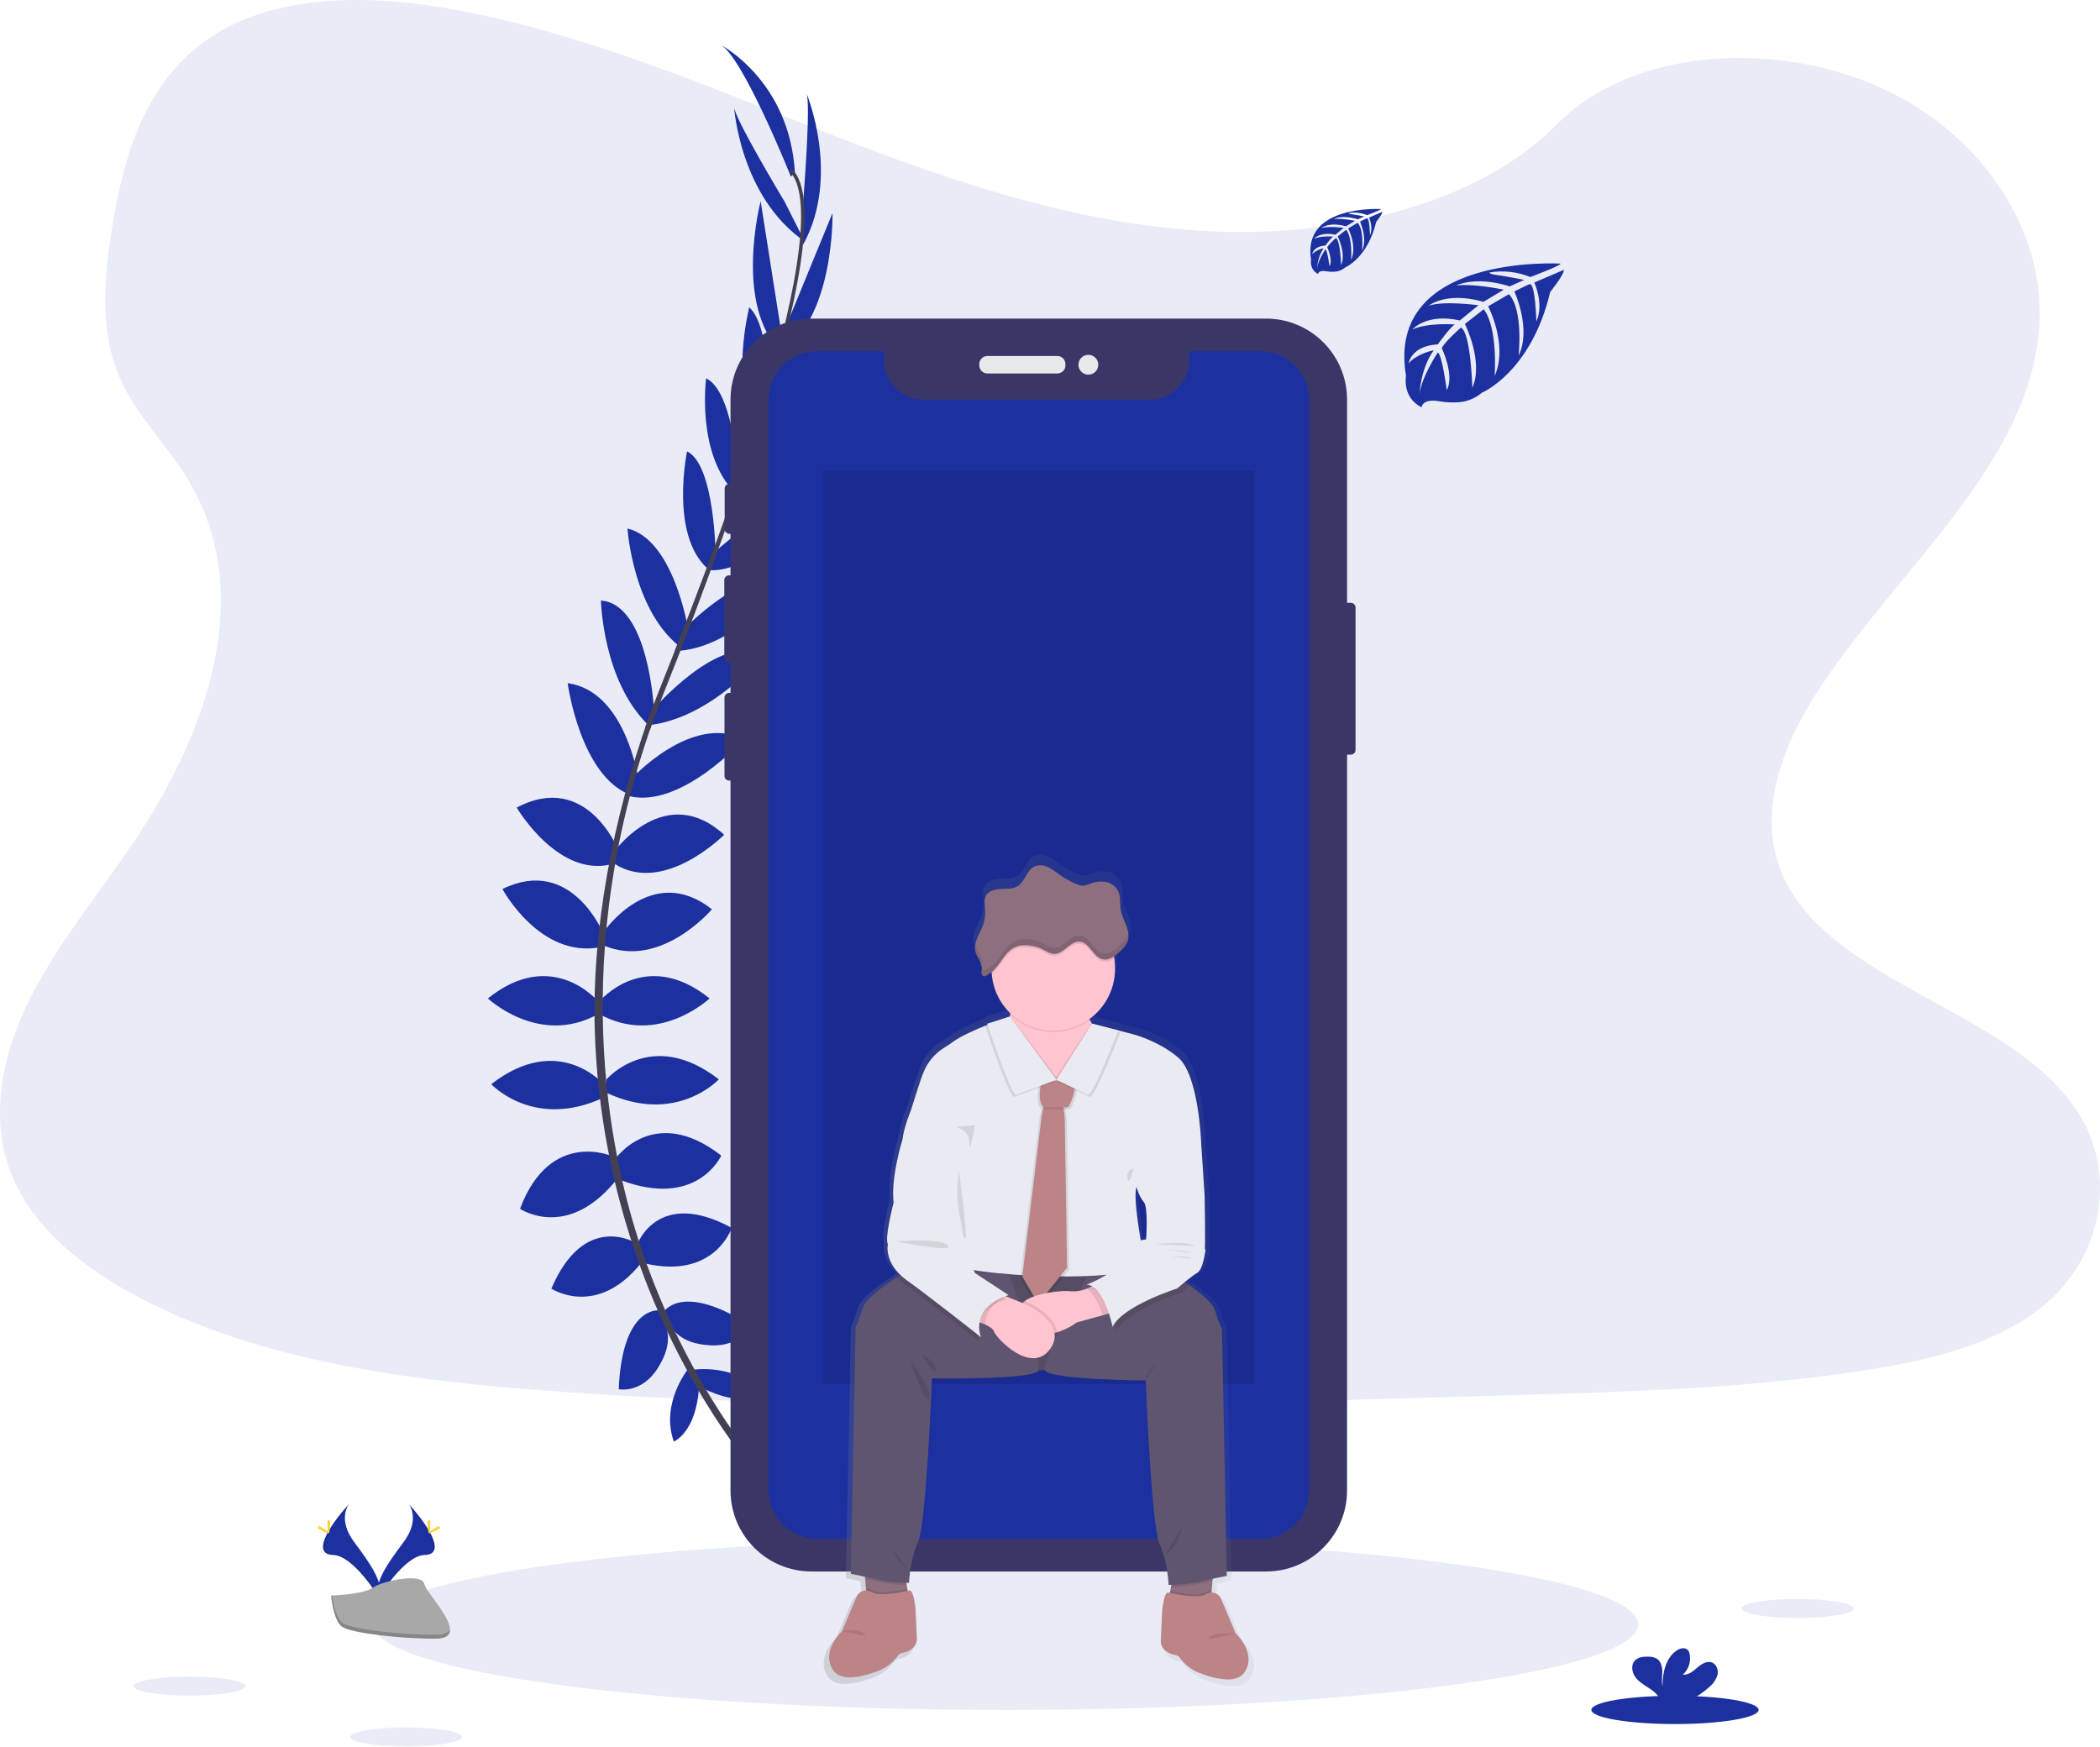
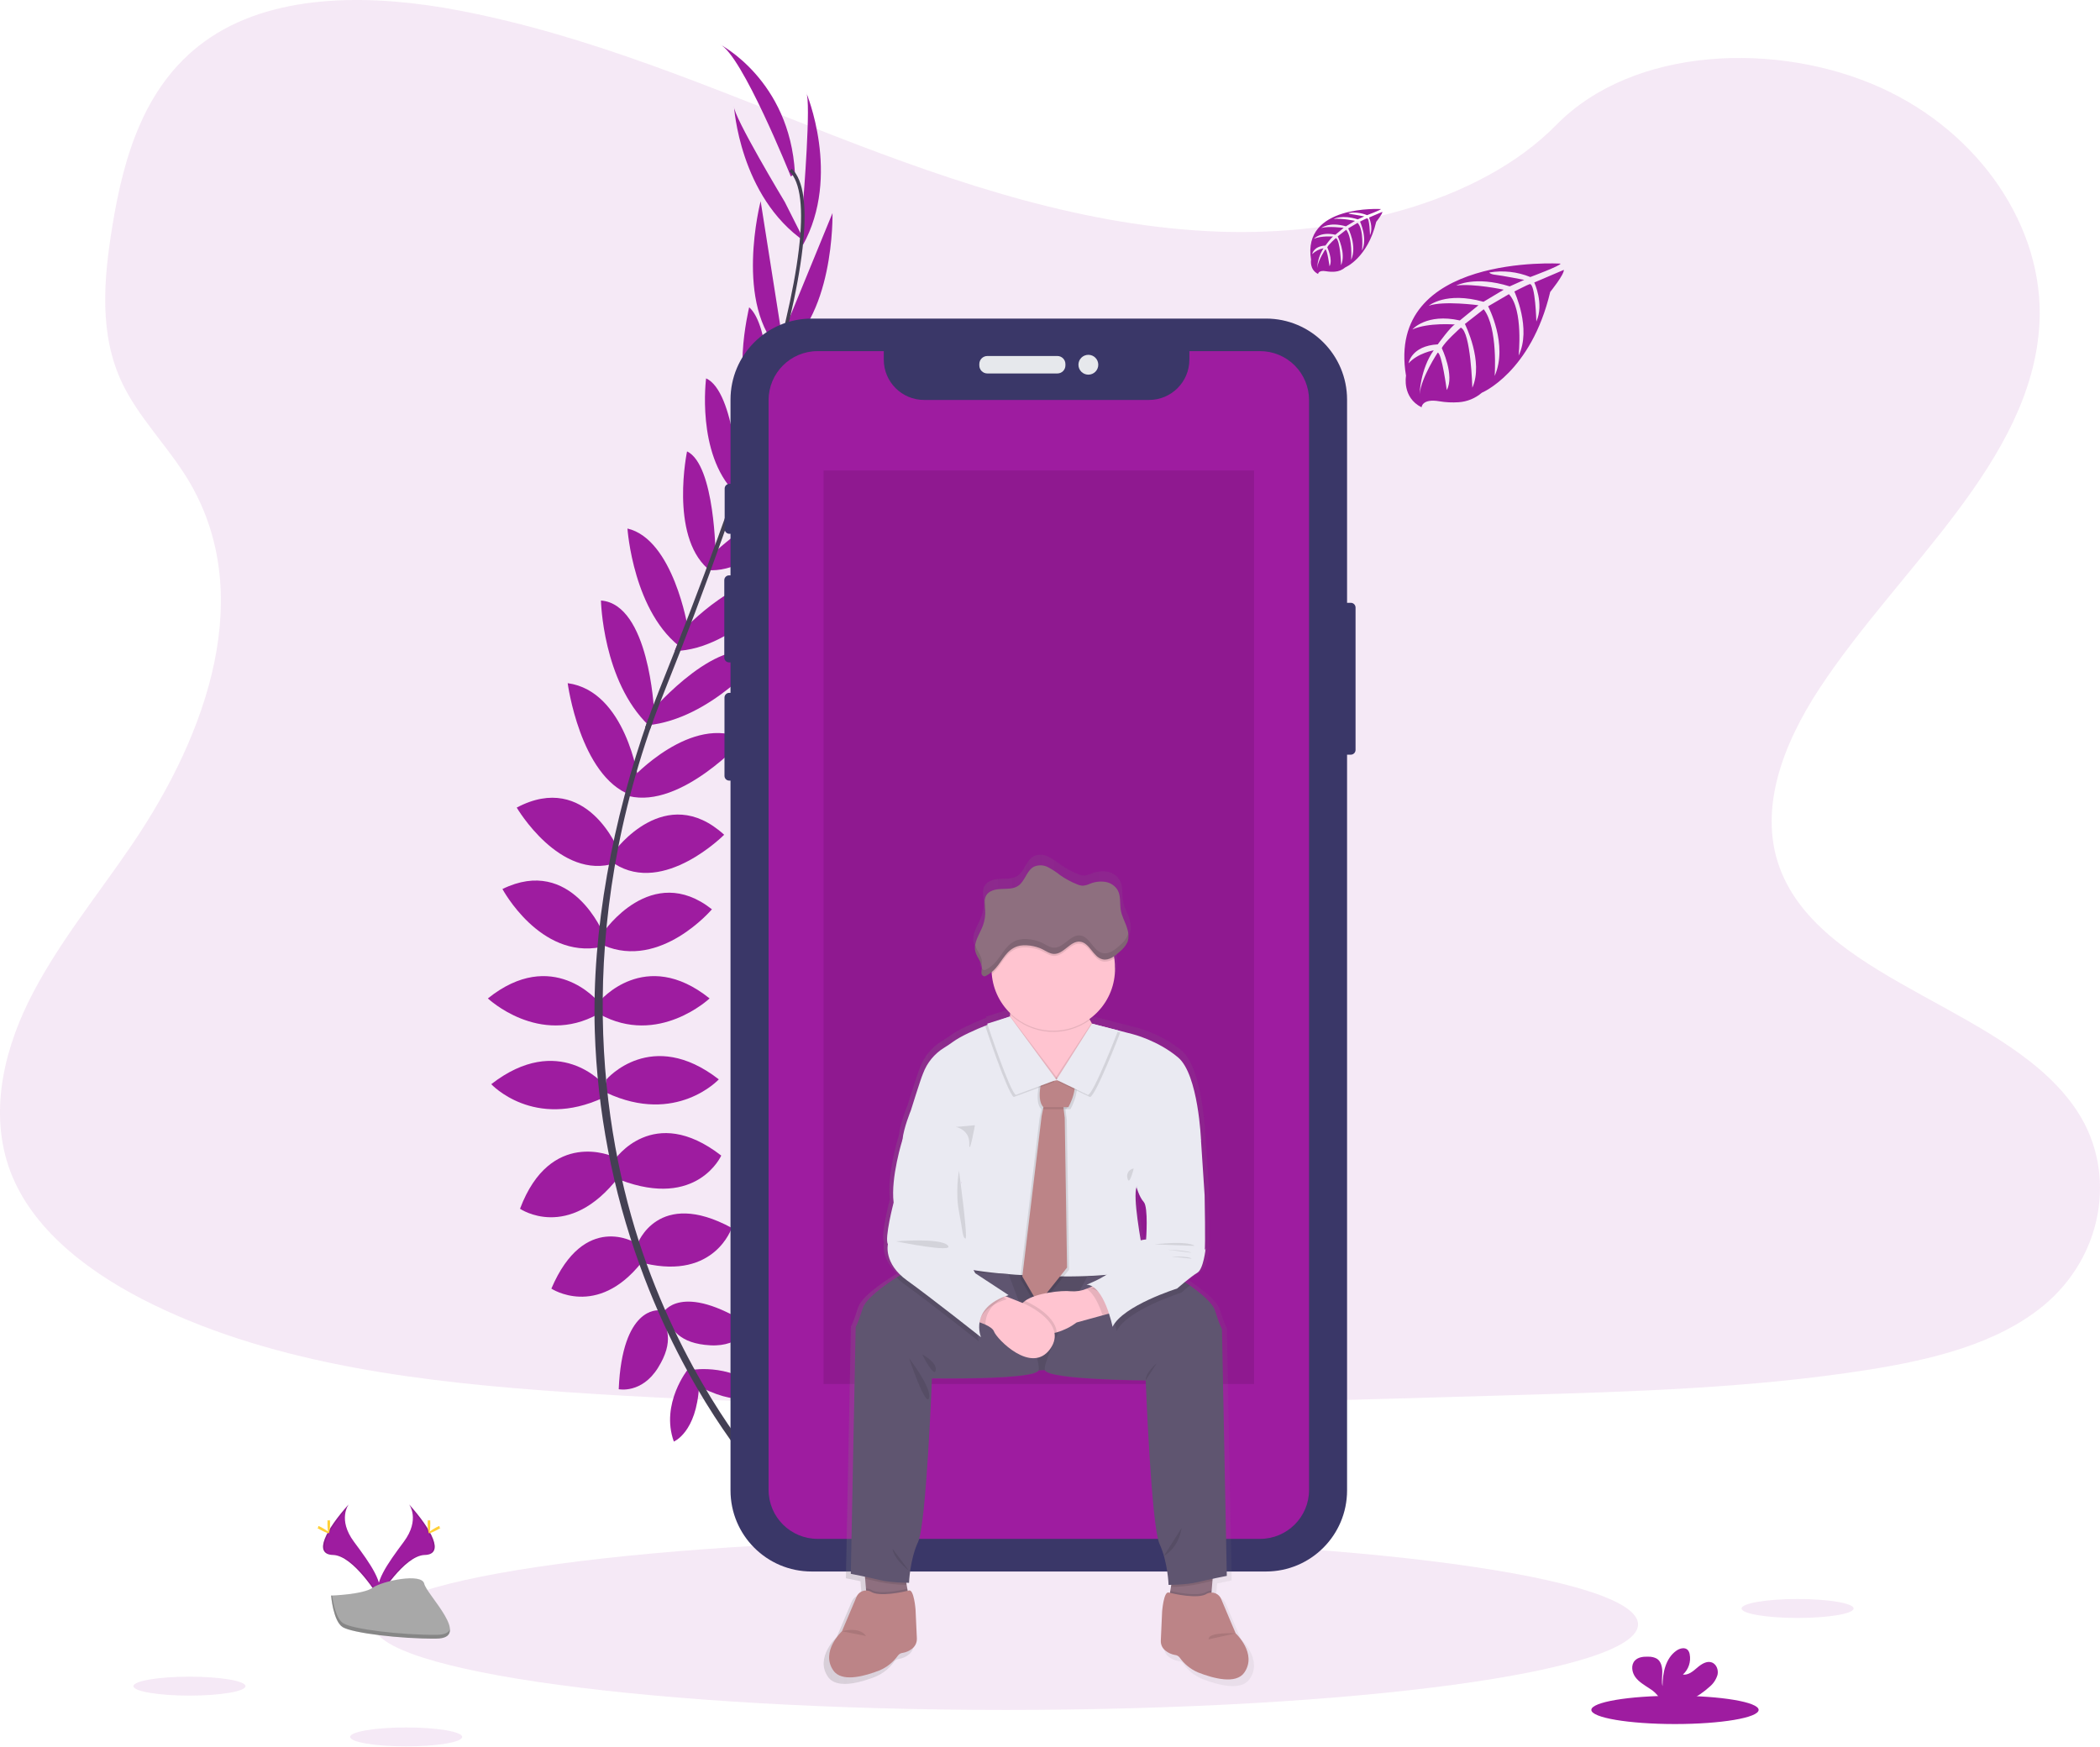
<svg xmlns="http://www.w3.org/2000/svg" id="ae7ad495-543d-4c4b-9483-8059c5566fe6" data-name="Layer 1" width="1009.54" height="839.64" viewBox="0 0 1009.54 839.64">
  <defs>
    <linearGradient id="f9d7795c-47ab-4264-adf8-fc9a284cd87a" x1="491.14" y1="640.96" x2="698.09" y2="640.96" gradientUnits="userSpaceOnUse">
      <stop offset="0" stop-color="gray" stop-opacity="0.25" />
      <stop offset="0.54" stop-color="gray" stop-opacity="0.12" />
      <stop offset="1" stop-color="gray" stop-opacity="0.1" />
    </linearGradient>
  </defs>
-   <path d="M681.78,141.58c-64.72-2.25-126.36-23.14-185.22-46S379.4,47.39,316.23,35.28c-40.63-7.79-87.1-8.89-119.83,12.89-31.51,21-41.69,57.15-47.16,90.73-4.12,25.26-6.54,51.85,4.74,75.49,7.84,16.42,21.74,30.22,31.36,45.95,33.47,54.72,9.81,122.2-26.45,175.63-17,25.07-36.75,49-49.88,75.66s-19.2,57.25-7.71,84.47c11.38,27,38.51,47.24,67.9,61.49,59.69,28.95,130,37.23,198.61,41.92,151.83,10.39,304.46,5.89,456.69,1.39,56.34-1.67,112.92-3.36,168.34-12.07,30.78-4.84,62.55-12.51,84.9-31.05,28.36-23.53,35.39-63.37,16.38-92.88-31.88-49.49-120-61.78-142.31-114.89-12.26-29.24.33-61.8,18.16-88.92,38.24-58.16,102.33-109.19,105.7-175.67,2.32-45.66-28.49-91.39-76.13-113-49.93-22.64-119.18-19.8-156,17.69C805.59,128.71,738.93,143.56,681.78,141.58Z" transform="translate(-95.23 -30.18)" fill="#1c30a0" opacity="0.1" />
-   <ellipse cx="483.49" cy="780.99" rx="303.97" ry="41.12" fill="#1c30a0" opacity="0.1" />
-   <path d="M428.24,688.75s21-3.36,33.6,11.48c0,0-9.24,7.28-29.12-2.8Z" transform="translate(-95.23 -30.18)" fill="#1c30a0" />
-   <path d="M426,688.42S412.6,705,419.17,723.27c0,0,10.92-4.37,12.11-26.63Z" transform="translate(-95.23 -30.18)" fill="#1c30a0" />
-   <path d="M414,661.31s8.4-15.4,42,6.16c0,0-4.48,10.36-19.32,9.52S417.87,669.43,414,661.31Z" transform="translate(-95.23 -30.18)" fill="#1c30a0" />
-   <path d="M411.79,660.2s-17.43-2-19.12,37.9c0,0,11.05,2.3,18.9-10.33S416.17,668.08,411.79,660.2Z" transform="translate(-95.23 -30.18)" fill="#1c30a0" />
-   <path d="M401.63,628.38s9.8-27.17,45.37-7.85c0,0-8.12,24.93-41.73,17.09Z" transform="translate(-95.23 -30.18)" fill="#1c30a0" />
-   <path d="M390.71,587.77s18.48-27.44,51.25-2c0,0-11.48,25.76-48.45,11.76Z" transform="translate(-95.23 -30.18)" fill="#1c30a0" />
-   <path d="M386.79,549.13s21.56-25.2,54,0c0,0-20.45,22.12-54,6.44Z" transform="translate(-95.23 -30.18)" fill="#1c30a0" />
-   <path d="M383.43,511.61s21.84-26.33,52.93-1.4c0,0-24.65,23.24-52.93,7.56Z" transform="translate(-95.23 -30.18)" fill="#1c30a0" />
-   <path d="M385.39,478.28s23-33.88,52.09-10.92c0,0-24.65,29.13-52.09,17.36Z" transform="translate(-95.23 -30.18)" fill="#1c30a0" />
-   <path d="M390.71,439.36s24.36-33.6,52.65-7.84c0,0-28.85,29.12-52.65,14Z" transform="translate(-95.23 -30.18)" fill="#1c30a0" />
-   <path d="M398.84,404.57s28.83-31.57,54-19c0,0-30.06,33.53-55.26,27.37Z" transform="translate(-95.23 -30.18)" fill="#1c30a0" />
-   <path d="M408.91,371.6s33.33-38.65,52.65-25.77c0,0-24.52,30-55,33.05Z" transform="translate(-95.23 -30.18)" fill="#1c30a0" />
-   <path d="M423.46,333.34s29.14-31.58,50.42-23.74c0,0-24.92,32.77-54.33,33.61Z" transform="translate(-95.23 -30.18)" fill="#1c30a0" />
-   <path d="M436.64,297.56s32.2-30.24,46.2-24.92c0,0-23.24,33.6-47.6,31.64Z" transform="translate(-95.23 -30.18)" fill="#1c30a0" />
-   <path d="M449.52,264.52s27.72-36.12,42.84-33.32c0,0-16.8,32.2-42.84,37Z" transform="translate(-95.23 -30.18)" fill="#1c30a0" />
-   <path d="M463.49,220s24.51-27.7,37.74-27.63c0,0-19.34,37-38.74,36.66Z" transform="translate(-95.23 -30.18)" fill="#1c30a0" />
-   <path d="M471.78,190.31l23.66-57.68s1.19,52.14-26.68,68.38Z" transform="translate(-95.23 -30.18)" fill="#1c30a0" />
-   <path d="M481.38,126.7s3.92-48.16,1.4-52.08c0,0,16.93,40-1.56,73.36Z" transform="translate(-95.23 -30.18)" fill="#1c30a0" />
-   <path d="M400.72,627.73s-24.55-15.21-40.43,22c0,0,21.84,14.5,43.31-12.51Z" transform="translate(-95.23 -30.18)" fill="#1c30a0" />
-   <path d="M389.93,586.22s-30.1-13.73-44.71,25.12c0,0,23.26,16,47.45-15.3Z" transform="translate(-95.23 -30.18)" fill="#1c30a0" />
-   <path d="M385.39,551.44s-21.56-25.2-54,0c0,0,20.44,22.12,54,6.44Z" transform="translate(-95.23 -30.18)" fill="#1c30a0" />
-   <path d="M382.7,511.61s-21.85-26.33-52.93-1.4c0,0,24.64,23.24,52.93,7.56Z" transform="translate(-95.23 -30.18)" fill="#1c30a0" />
-   <path d="M385.39,479.24s-15.32-37.95-48.62-21.63c0,0,18,33.66,47.27,27.93Z" transform="translate(-95.23 -30.18)" fill="#1c30a0" />
-   <path d="M392.64,439.17s-15.22-38.61-49-20.71c0,0,20.68,35.39,47.5,26.68Z" transform="translate(-95.23 -30.18)" fill="#1c30a0" />
-   <path d="M402.08,404.77s-6-42.34-33.95-46.13c0,0,5.93,44.64,30.22,53.75Z" transform="translate(-95.23 -30.18)" fill="#1c30a0" />
-   <path d="M409.63,371.67s-2.35-51-25.5-52.77c0,0,.78,38.7,22.89,60Z" transform="translate(-95.23 -30.18)" fill="#1c30a0" />
-   <path d="M425.87,331.88s-6.91-42.4-29-47.59c0,0,2.74,41.07,26.81,58Z" transform="translate(-95.23 -30.18)" fill="#1c30a0" />
-   <path d="M439.26,297.87s-.24-44.18-13.74-50.67c0,0-8.37,40,9.83,56.31Z" transform="translate(-95.23 -30.18)" fill="#1c30a0" />
-   <path d="M450.55,264s-1.9-45.5-15.87-51.91c0,0-4.79,36,13.77,54.88Z" transform="translate(-95.23 -30.18)" fill="#1c30a0" />
-   <path d="M465.45,223.6s-.09-37-10.07-45.68c0,0-9.92,40.54,4.86,53.12Z" transform="translate(-95.23 -30.18)" fill="#1c30a0" />
-   <path d="M470.6,188.49l-9.7-61.59s-13.2,50.47,10.16,72.7Z" transform="translate(-95.23 -30.18)" fill="#1c30a0" />
-   <path d="M472.5,127.28s-24.93-41.39-24.41-46c0,0,2.64,43.4,34,65Z" transform="translate(-95.23 -30.18)" fill="#1c30a0" />
-   <path d="M475.42,115.06S451.9,56.25,441.26,51.49c0,0,33.6,17.08,36.12,61.89Z" transform="translate(-95.23 -30.18)" fill="#1c30a0" />
+   <path d="M681.78,141.58c-64.72-2.25-126.36-23.14-185.22-46S379.4,47.39,316.23,35.28c-40.63-7.79-87.1-8.89-119.83,12.89-31.51,21-41.69,57.15-47.16,90.73-4.12,25.26-6.54,51.85,4.74,75.49,7.84,16.42,21.74,30.22,31.36,45.95,33.47,54.72,9.81,122.2-26.45,175.63-17,25.07-36.75,49-49.88,75.66s-19.2,57.25-7.71,84.47c11.38,27,38.51,47.24,67.9,61.49,59.69,28.95,130,37.23,198.61,41.92,151.83,10.39,304.46,5.89,456.69,1.39,56.34-1.67,112.92-3.36,168.34-12.07,30.78-4.84,62.55-12.51,84.9-31.05,28.36-23.53,35.39-63.37,16.38-92.88-31.88-49.49-120-61.78-142.31-114.89-12.26-29.24.33-61.8,18.16-88.92,38.24-58.16,102.33-109.19,105.7-175.67,2.32-45.66-28.49-91.39-76.13-113-49.93-22.64-119.18-19.8-156,17.69C805.59,128.71,738.93,143.56,681.78,141.58Z" transform="translate(-95.23 -30.18)" fill="#9e1ca0" opacity="0.1" />
+   <ellipse cx="483.49" cy="780.99" rx="303.97" ry="41.12" fill="#9e1ca0" opacity="0.1" />
+   <path d="M428.24,688.75s21-3.36,33.6,11.48c0,0-9.24,7.28-29.12-2.8Z" transform="translate(-95.23 -30.18)" fill="#9e1ca0" />
+   <path d="M426,688.42S412.6,705,419.17,723.27c0,0,10.92-4.37,12.11-26.63Z" transform="translate(-95.23 -30.18)" fill="#9e1ca0" />
+   <path d="M414,661.31s8.4-15.4,42,6.16c0,0-4.48,10.36-19.32,9.52S417.87,669.43,414,661.31Z" transform="translate(-95.23 -30.18)" fill="#9e1ca0" />
+   <path d="M411.79,660.2s-17.43-2-19.12,37.9c0,0,11.05,2.3,18.9-10.33S416.17,668.08,411.79,660.2Z" transform="translate(-95.23 -30.18)" fill="#9e1ca0" />
+   <path d="M401.63,628.38s9.8-27.17,45.37-7.85c0,0-8.12,24.93-41.73,17.09Z" transform="translate(-95.23 -30.18)" fill="#9e1ca0" />
+   <path d="M390.71,587.77s18.48-27.44,51.25-2c0,0-11.48,25.76-48.45,11.76Z" transform="translate(-95.23 -30.18)" fill="#9e1ca0" />
+   <path d="M386.79,549.13s21.56-25.2,54,0c0,0-20.45,22.12-54,6.44Z" transform="translate(-95.23 -30.18)" fill="#9e1ca0" />
+   <path d="M383.43,511.61s21.84-26.33,52.93-1.4c0,0-24.65,23.24-52.93,7.56Z" transform="translate(-95.23 -30.18)" fill="#9e1ca0" />
+   <path d="M385.39,478.28s23-33.88,52.09-10.92c0,0-24.65,29.13-52.09,17.36Z" transform="translate(-95.23 -30.18)" fill="#9e1ca0" />
+   <path d="M390.71,439.36s24.36-33.6,52.65-7.84c0,0-28.85,29.12-52.65,14Z" transform="translate(-95.23 -30.18)" fill="#9e1ca0" />
+   <path d="M398.84,404.57s28.83-31.57,54-19c0,0-30.06,33.53-55.26,27.37Z" transform="translate(-95.23 -30.18)" fill="#9e1ca0" />
+   <path d="M408.91,371.6s33.33-38.65,52.65-25.77c0,0-24.52,30-55,33.05Z" transform="translate(-95.23 -30.18)" fill="#9e1ca0" />
+   <path d="M423.46,333.34s29.14-31.58,50.42-23.74c0,0-24.92,32.77-54.33,33.61Z" transform="translate(-95.23 -30.18)" fill="#9e1ca0" />
+   <path d="M436.64,297.56s32.2-30.24,46.2-24.92c0,0-23.24,33.6-47.6,31.64Z" transform="translate(-95.23 -30.18)" fill="#9e1ca0" />
+   <path d="M449.52,264.52s27.72-36.12,42.84-33.32c0,0-16.8,32.2-42.84,37Z" transform="translate(-95.23 -30.18)" fill="#9e1ca0" />
+   <path d="M463.49,220s24.51-27.7,37.74-27.63c0,0-19.34,37-38.74,36.66Z" transform="translate(-95.23 -30.18)" fill="#9e1ca0" />
+   <path d="M471.78,190.31l23.66-57.68s1.19,52.14-26.68,68.38Z" transform="translate(-95.23 -30.18)" fill="#9e1ca0" />
+   <path d="M481.38,126.7s3.92-48.16,1.4-52.08c0,0,16.93,40-1.56,73.36Z" transform="translate(-95.23 -30.18)" fill="#9e1ca0" />
+   <path d="M400.72,627.73s-24.55-15.21-40.43,22c0,0,21.84,14.5,43.31-12.51Z" transform="translate(-95.23 -30.18)" fill="#9e1ca0" />
+   <path d="M389.93,586.22s-30.1-13.73-44.71,25.12c0,0,23.26,16,47.45-15.3Z" transform="translate(-95.23 -30.18)" fill="#9e1ca0" />
+   <path d="M385.39,551.44s-21.56-25.2-54,0c0,0,20.44,22.12,54,6.44Z" transform="translate(-95.23 -30.18)" fill="#9e1ca0" />
+   <path d="M382.7,511.61s-21.85-26.33-52.93-1.4c0,0,24.64,23.24,52.93,7.56Z" transform="translate(-95.23 -30.18)" fill="#9e1ca0" />
+   <path d="M385.39,479.24s-15.32-37.95-48.62-21.63c0,0,18,33.66,47.27,27.93Z" transform="translate(-95.23 -30.18)" fill="#9e1ca0" />
+   <path d="M392.64,439.17s-15.22-38.61-49-20.71c0,0,20.68,35.39,47.5,26.68Z" transform="translate(-95.23 -30.18)" fill="#9e1ca0" />
+   <path d="M402.08,404.77s-6-42.34-33.95-46.13c0,0,5.93,44.64,30.22,53.75Z" transform="translate(-95.23 -30.18)" fill="#9e1ca0" />
+   <path d="M409.63,371.67s-2.35-51-25.5-52.77c0,0,.78,38.7,22.89,60Z" transform="translate(-95.23 -30.18)" fill="#9e1ca0" />
+   <path d="M425.87,331.88s-6.91-42.4-29-47.59c0,0,2.74,41.07,26.81,58Z" transform="translate(-95.23 -30.18)" fill="#9e1ca0" />
+   <path d="M439.26,297.87s-.24-44.18-13.74-50.67c0,0-8.37,40,9.83,56.31Z" transform="translate(-95.23 -30.18)" fill="#9e1ca0" />
+   <path d="M450.55,264s-1.9-45.5-15.87-51.91c0,0-4.79,36,13.77,54.88Z" transform="translate(-95.23 -30.18)" fill="#9e1ca0" />
+   <path d="M465.45,223.6s-.09-37-10.07-45.68c0,0-9.92,40.54,4.86,53.12Z" transform="translate(-95.23 -30.18)" fill="#9e1ca0" />
+   <path d="M470.6,188.49l-9.7-61.59s-13.2,50.47,10.16,72.7Z" transform="translate(-95.23 -30.18)" fill="#9e1ca0" />
+   <path d="M472.5,127.28s-24.93-41.39-24.41-46c0,0,2.64,43.4,34,65Z" transform="translate(-95.23 -30.18)" fill="#9e1ca0" />
+   <path d="M475.42,115.06S451.9,56.25,441.26,51.49c0,0,33.6,17.08,36.12,61.89Z" transform="translate(-95.23 -30.18)" fill="#9e1ca0" />
  <path d="M462.36,229.35l-1.61-.49c19.85-64.73,24.81-106,13.95-116.34l1.16-1.22C487.36,122.21,482.7,163,462.36,229.35Z" transform="translate(-95.23 -30.18)" fill="#444053" />
  <path d="M407.7,380.87l-2.37-.84c2.1-5.93,4.37-11.95,6.75-17.89,20.72-51.64,38.36-99.67,49.67-136.55l2.07-1c-11.33,36.95-28.65,86.83-49.4,138.53C412.05,369,409.79,375,407.7,380.87Z" transform="translate(-95.23 -30.18)" fill="#444053" />
  <path d="M457.79,737.2c-.32-.36-32.5-36.58-54.92-98.44A364.43,364.43,0,0,1,381.17,526c-1.54-48.13,8.56-101.87,25.86-150.68l1.88,2.2c-38.83,109.56-23.4,203.45-2.94,260,22.2,61.29,54,97.13,54.32,97.48Z" transform="translate(-95.23 -30.18)" fill="#444053" />
  <rect x="642.8" y="289.82" width="8.86" height="73.02" rx="2.29" ry="2.29" fill="#3a3768" />
  <rect x="348.37" y="232.61" width="4.97" height="24.04" rx="2.29" ry="2.29" fill="#3a3768" />
  <rect x="348.19" y="276.63" width="5.6" height="41.84" rx="2.29" ry="2.29" fill="#3a3768" />
  <rect x="348.28" y="333.11" width="5.33" height="42.2" rx="2.29" ry="2.29" fill="#3a3768" />
  <rect x="351.18" y="153.17" width="296.4" height="602.39" rx="38.99" ry="38.99" fill="#3a3768" />
-   <path d="M701,199H667v4.09a19.38,19.38,0,0,1-19.39,19.38H539.48a19.38,19.38,0,0,1-19.39-19.38V199H488.26a23.54,23.54,0,0,0-23.54,23.54V746.51a23.54,23.54,0,0,0,23.54,23.54H701a23.54,23.54,0,0,0,23.54-23.54V222.58A23.54,23.54,0,0,0,701,199Z" transform="translate(-95.23 -30.18)" fill="#1c30a0" />
+   <path d="M701,199H667v4.09a19.38,19.38,0,0,1-19.39,19.38H539.48a19.38,19.38,0,0,1-19.39-19.38V199H488.26a23.54,23.54,0,0,0-23.54,23.54V746.51a23.54,23.54,0,0,0,23.54,23.54H701a23.54,23.54,0,0,0,23.54-23.54V222.58A23.54,23.54,0,0,0,701,199Z" transform="translate(-95.23 -30.18)" fill="#9e1ca0" />
  <rect x="470.79" y="171.16" width="41.39" height="8.4" rx="3.87" ry="3.87" fill="#e6e8ec" />
  <circle cx="523.21" cy="175.36" r="4.77" fill="#e6e8ec" />
-   <path d="M845.43,156.93s-84.2-5.08-74.28,53.92c0,0-2,10.43,7.48,15.16,0,0,.15-4.37,8.64-2.88a39.5,39.5,0,0,0,9.15.44A19.06,19.06,0,0,0,807.6,219h0s23.67-9.78,32.87-48.46c0,0,6.81-8.44,6.54-10.61L832.8,166s4.86,10.25,1,18.77c0,0-.46-18.4-3.19-18-.55.08-7.38,3.55-7.38,3.55s8.35,17.85,2.05,30.83c0,0,2.39-22-4.66-29.54l-10,5.84s9.76,18.44,3.14,33.49c0,0,1.7-23.08-5.25-32.07l-9.06,7.07s9.17,18.17,3.58,30.65c0,0-.73-26.86-5.54-28.89,0,0-7.93,7-9.14,9.86,0,0,6.28,13.2,2.38,20.16,0,0-2.39-17.9-4.35-18,0,0-7.9,11.86-8.72,20,0,0,.34-12.09,6.81-21.12,0,0-7.64,1.31-12.1,6.26,0,0,1.23-8.38,14.05-9.12,0,0,6.53-9,8.27-9.54,0,0-12.74-1.07-20.47,2.36,0,0,6.8-7.91,22.81-4.31l8.95-7.31s-16.78-2.29-23.9.24c0,0,8.19-7,26.31-1.9l9.74-5.82s-14.31-3.08-22.83-2c0,0,9-4.85,25.69.41l7-3.13s-10.48-2.06-13.55-2.39-3.23-1.17-3.23-1.17a36.35,36.35,0,0,1,19.69,2.19S845.68,157.86,845.43,156.93Z" transform="translate(-95.23 -30.18)" fill="#1c30a0" />
-   <path d="M759.06,130.69s-38-2.29-33.56,24.37c0,0-.89,4.71,3.38,6.85,0,0,.07-2,3.91-1.31a17.51,17.51,0,0,0,4.13.2,8.56,8.56,0,0,0,5.05-2.08h0s10.7-4.42,14.86-21.9c0,0,3.07-3.81,2.95-4.79l-6.42,2.74s2.19,4.63.47,8.48c0,0-.21-8.31-1.44-8.12-.25,0-3.34,1.61-3.34,1.61s3.78,8.07.93,13.93c0,0,1.08-9.94-2.11-13.35L743.35,140s4.41,8.33,1.42,15.13c0,0,.77-10.43-2.37-14.49l-4.09,3.2s4.14,8.21,1.62,13.85c0,0-.34-12.14-2.51-13.06,0,0-3.58,3.16-4.13,4.46,0,0,2.84,6,1.08,9.11,0,0-1.08-8.09-2-8.13,0,0-3.57,5.36-3.94,9a19.52,19.52,0,0,1,3.08-9.54,10.76,10.76,0,0,0-5.47,2.83s.56-3.79,6.35-4.12c0,0,3-4.07,3.74-4.32,0,0-5.76-.48-9.25,1.07,0,0,3.07-3.57,10.3-1.95l4-3.3s-7.59-1-10.8.11c0,0,3.7-3.16,11.89-.86l4.4-2.63s-6.47-1.39-10.32-.89c0,0,4.07-2.19,11.61.18l3.15-1.41s-4.74-.93-6.13-1.08-1.46-.53-1.46-.53a16.39,16.39,0,0,1,8.9,1S759.18,131.11,759.06,130.69Z" transform="translate(-95.23 -30.18)" fill="#1c30a0" />
+   <path d="M845.43,156.93s-84.2-5.08-74.28,53.92c0,0-2,10.43,7.48,15.16,0,0,.15-4.37,8.64-2.88a39.5,39.5,0,0,0,9.15.44A19.06,19.06,0,0,0,807.6,219h0s23.67-9.78,32.87-48.46c0,0,6.81-8.44,6.54-10.61L832.8,166s4.86,10.25,1,18.77c0,0-.46-18.4-3.19-18-.55.08-7.38,3.55-7.38,3.55s8.35,17.85,2.05,30.83c0,0,2.39-22-4.66-29.54l-10,5.84s9.76,18.44,3.14,33.49c0,0,1.7-23.08-5.25-32.07l-9.06,7.07s9.17,18.17,3.58,30.65c0,0-.73-26.86-5.54-28.89,0,0-7.93,7-9.14,9.86,0,0,6.28,13.2,2.38,20.16,0,0-2.39-17.9-4.35-18,0,0-7.9,11.86-8.72,20,0,0,.34-12.09,6.81-21.12,0,0-7.64,1.31-12.1,6.26,0,0,1.23-8.38,14.05-9.12,0,0,6.53-9,8.27-9.54,0,0-12.74-1.07-20.47,2.36,0,0,6.8-7.91,22.81-4.31l8.95-7.31s-16.78-2.29-23.9.24c0,0,8.19-7,26.31-1.9l9.74-5.82s-14.31-3.08-22.83-2c0,0,9-4.85,25.69.41l7-3.13s-10.48-2.06-13.55-2.39-3.23-1.17-3.23-1.17a36.35,36.35,0,0,1,19.69,2.19S845.68,157.86,845.43,156.93Z" transform="translate(-95.23 -30.18)" fill="#9e1ca0" />
+   <path d="M759.06,130.69s-38-2.29-33.56,24.37c0,0-.89,4.71,3.38,6.85,0,0,.07-2,3.91-1.31a17.51,17.51,0,0,0,4.13.2,8.56,8.56,0,0,0,5.05-2.08h0s10.7-4.42,14.86-21.9c0,0,3.07-3.81,2.95-4.79l-6.42,2.74s2.19,4.63.47,8.48c0,0-.21-8.31-1.44-8.12-.25,0-3.34,1.61-3.34,1.61s3.78,8.07.93,13.93c0,0,1.08-9.94-2.11-13.35L743.35,140s4.41,8.33,1.42,15.13c0,0,.77-10.43-2.37-14.49l-4.09,3.2s4.14,8.21,1.62,13.85c0,0-.34-12.14-2.51-13.06,0,0-3.58,3.16-4.13,4.46,0,0,2.84,6,1.08,9.11,0,0-1.08-8.09-2-8.13,0,0-3.57,5.36-3.94,9a19.52,19.52,0,0,1,3.08-9.54,10.76,10.76,0,0,0-5.47,2.83s.56-3.79,6.35-4.12c0,0,3-4.07,3.74-4.32,0,0-5.76-.48-9.25,1.07,0,0,3.07-3.57,10.3-1.95l4-3.3s-7.59-1-10.8.11c0,0,3.7-3.16,11.89-.86l4.4-2.63s-6.47-1.39-10.32-.89c0,0,4.07-2.19,11.61.18l3.15-1.41s-4.74-.93-6.13-1.08-1.46-.53-1.46-.53a16.39,16.39,0,0,1,8.9,1S759.18,131.11,759.06,130.69Z" transform="translate(-95.23 -30.18)" fill="#9e1ca0" />
  <rect x="395.91" y="226.18" width="206.95" height="439.24" opacity="0.1" />
  <path d="M691.75,818.22s-4.88-11.36-7.06-16.6c-1.23-3-3.31-3.5-4.9-3.43l.09-1,.39-4.73.08-1c3.77-.79,7-1.41,7-1.41L685,668.73s-1-1.28-3.42-9c-1.2-3.85-7-8.58-12.42-12.35-.85-.59-1.68-1.15-2.5-1.69a62.39,62.39,0,0,1,6.21-4.58c3.08-1.79,4.1-12,4.1-12l-.51,1c.51-1,0-27.07,0-27.07l-1.8-27.06s-1.28-32.17-11.28-40.6S640.75,524,640.75,524l-7-1.8h0l-12.9-3.31c-.36-.59-.71-1.21-1-1.86-.13-.25-.25-.51-.37-.77a30.2,30.2,0,0,0,12.75-24.65,29.73,29.73,0,0,0-.39-4.84c0-.3-.11-.61-.17-.91a25.2,25.2,0,0,0,3-2.41,13.63,13.63,0,0,0,3.66-4.49h0a7.57,7.57,0,0,0,.34-1.05c0-.1,0-.2.06-.31s.09-.53.12-.8c0-.1,0-.2,0-.3,0-.29,0-.59,0-.88,0-.07,0-.14,0-.22,0-.33-.05-.66-.1-1a.13.13,0,0,0,0-.06h0a17.21,17.21,0,0,0-.9-3.4c-1-2.58-2.3-5-2.77-7.75-.58-3.25.09-6.8-1.46-9.72a8.67,8.67,0,0,0-6.09-4.19,14.35,14.35,0,0,0-7.52.86,10.7,10.7,0,0,1-3.71,1,7.75,7.75,0,0,1-2.71-.66,40.19,40.19,0,0,1-8.4-4.51,40.22,40.22,0,0,0-6-3.92,8.12,8.12,0,0,0-6.92-.28c-3.7,1.88-4.4,7.12-7.84,9.43-2.37,1.6-5.46,1.44-8.32,1.54s-6.1.81-7.51,3.29c-1,1.72-.76,3.77-.57,5.78l.06.68c0,.24,0,.49.06.73a18.37,18.37,0,0,1-1.13,7.56c-1.38,3.66-4,7.27-3.91,11h0a7.66,7.66,0,0,0,.23,1.76,8.45,8.45,0,0,0,.28.85h0a37.24,37.24,0,0,0,1.85,3.61l.09.16c.07.14.14.28.2.42s.18.38.25.57.08.19.11.28.13.37.18.56a5.36,5.36,0,0,1,.21,1.74,16.2,16.2,0,0,0-.19,2.29,1.68,1.68,0,0,0,1.34,1.63,2.23,2.23,0,0,0,1.16-.36,18.57,18.57,0,0,0,2.55-1.75c0,.32,0,.64.06,1a30.26,30.26,0,0,0,9.09,18.83c0,.31,0,.63-.07,1s-.05.72-.07,1.09h0l-11.2,3.52s.06.2.18.54l-1.18.47h0c-5.81,2.35-12.28,5.27-15.9,7.92-1.6,1.16-3.06,2.11-4.37,2.9a25,25,0,0,0-10.36,12.55l-.15.38c-1,2.29-5.9,17.87-5.9,17.87s-3.59,8.68-4.11,14.3c0,0-5.9,18.63-4.36,30.89,0,0-4.62,17.62-2.82,20.42,0,0-1.84,7.58,6.24,15.21-.59.36-1.23.75-1.9,1.18-6.26,3.94-15.29,10.33-16.83,15.26-2.39,7.67-3.42,9-3.42,9L501.88,789s3.23.62,7,1.4l.08,1,.39,4.72.09,1c-1.59-.07-3.67.48-4.9,3.44-2.19,5.23-7,16.58-7,16.58s-10.77,10-4.24,19.28a6.68,6.68,0,0,0,1,1.16c4.69,4.26,14.69,1.53,21.8-1.25a21.26,21.26,0,0,0,9-7.26,3.42,3.42,0,0,1,2.4-1.33,9.8,9.8,0,0,0,4.47-1.95,6,6,0,0,0,2.46-5,.76.76,0,0,1,0-.15l-.63-14.23s-.77-9.94-3.22-9.3l-.63.15-.17-1h0l-.33-1.93-.17-1,1.36,0s.34-11.24,4.45-20.08S541.9,693,541.9,693s50.87.83,52.57-3.94v0c1,0,2.09,0,3.13-.07,1.71,4.77,49.72,5,49.72,5s2.73,71.49,6.83,80.34a40.82,40.82,0,0,1,2.15,5.86h0a65.41,65.41,0,0,1,2.31,14.21l1.36,0-.18,1-.33,1.92-.17,1-.65-.15c-2.43-.63-3.2,9.31-3.2,9.31l-.65,14.32a5.81,5.81,0,0,0,2.38,5,10,10,0,0,0,4.55,2,3.34,3.34,0,0,1,2.4,1.32,21.32,21.32,0,0,0,9,7.26c7.68,3,18.72,5.93,22.82.1C702.52,828.18,691.75,818.22,691.75,818.22ZM562.45,639.88v0l.12,0ZM642.8,599s1.29,4.85,3.59,7.4,1.16,18.39,1.16,18.39a14.2,14.2,0,0,0-2.68.43C643.1,614.69,641.47,603,642.8,599Z" transform="translate(-95.23 -30.18)" fill="url(#f9d7795c-47ab-4264-adf8-fc9a284cd87a)" />
  <polygon points="436.96 768.43 416.85 770.43 416.29 763.7 415.9 759.07 415.35 752.3 434.35 753.3 435.86 761.99 436.18 763.88 436.19 763.88 436.96 768.43" fill="#8e6f7f" />
  <polygon points="583.41 753.31 582.86 760.07 582.48 764.7 581.91 771.43 561.79 769.43 562.59 764.88 562.9 763 564.41 754.31 583.41 753.31" fill="#8e6f7f" />
  <path d="M657.33,686.1l-59.8,2.81q-4.08.2-8.16,0l-57.13-2.8V640.85H657.33Z" transform="translate(-95.23 -30.18)" fill="#5f5570" />
  <path d="M657.33,686.1l-59.8,2.81q-4.08.2-8.16,0l-57.13-2.8V640.85H657.33Z" transform="translate(-95.23 -30.18)" opacity="0.1" />
  <path d="M580.75,518.91s-19.92,6.69-27.42,12.19c-1.56,1.14-3,2.08-4.26,2.85A24.4,24.4,0,0,0,539,546.23c-.05.14-.1.26-.15.37-1,2.25-5.75,17.5-5.75,17.5s-3.5,8.5-4,14,28.5,20.25,28.5,20.25-14,30.5-7.75,38.25,97.5,11.5,95.5,0-5.5-30.5-3.75-35.75l31-22.5s-1.25-31.5-11-39.75-22-11.25-22-11.25l-19.41-5s-6.84,17-14.34,19.25S581.92,533.46,580.75,518.91Z" transform="translate(-95.23 -30.18)" fill="#eaeaf2" />
  <path d="M608.73,547.54s-8.46,7.06-12.9,0c0,0-4,11.94,0,15.94l-.15.81-.71,3.56-9.26,77L593.33,658,607.2,640.6l-1.12-72-.5-4.13-.12-1h2.37S614.12,552.6,608.73,547.54Z" transform="translate(-95.23 -30.18)" opacity="0.1" />
  <path d="M610.73,547.54s-8.46,7.06-12.9,0c0,0-4,11.94,0,15.94l-.15.81-.71,3.56-9.26,77L595.33,658,609.2,640.6l-1.12-72-.5-4.13-.12-1h2.37S616.12,552.6,610.73,547.54Z" transform="translate(-95.23 -30.18)" opacity="0.1" />
  <polygon points="512.97 609.43 499.1 626.8 491.46 613.72 500.73 536.68 501.44 533.12 501.6 532.3 502.85 529.06 511.23 532.3 511.35 533.3 511.85 537.43 512.97 609.43" fill="#bc8487" />
  <path d="M531.09,792.16a67.93,67.93,0,0,1-12.85-1.31c-2.09-.52-4.71-1.1-7.1-1.61l-.56-6.77,19,1Z" transform="translate(-95.23 -30.18)" opacity="0.1" />
  <path d="M594.48,689c-1.66,4.67-51.24,3.85-51.24,3.85s-2.66,70-6.66,78.67-4.34,19.66-4.34,19.66-8.66,0-14-1.33-14-3-14-3l2.34-118.75s1-1.25,3.33-8.76c1.5-4.83,10.3-11.09,16.39-15,3.4-2.14,5.94-3.54,5.94-3.54l29.58,1.2,18.26.74S596.15,684.33,594.48,689Z" transform="translate(-95.23 -30.18)" fill="#5f5570" />
  <path d="M532.2,798.6l-20.12,2-.57-6.73a6,6,0,0,1,2.19.48c3.67,2.64,14.16.54,17.71-.3h0Z" transform="translate(-95.23 -30.18)" opacity="0.1" />
  <path d="M536,818.05a5.87,5.87,0,0,1-2.41,4.89,9.55,9.55,0,0,1-4.35,1.91,3.25,3.25,0,0,0-2.33,1.3,20.87,20.87,0,0,1-8.8,7.11c-6.93,2.72-16.68,5.39-21.25,1.22a6.32,6.32,0,0,1-1-1.13c-6.37-9.12,4.13-18.88,4.13-18.88s4.74-11.12,6.87-16.24a5,5,0,0,1,6.87-2.88c4,2.88,16.13.12,18.5-.49s3.13,9.11,3.13,9.11L536,817.9A.76.76,0,0,0,536,818.05Z" transform="translate(-95.23 -30.18)" fill="#bc8487" />
  <path d="M678.65,783.48l-.56,6.76c-2.39.51-5,1.09-7.11,1.61a68.11,68.11,0,0,1-12.84,1.32l1.51-8.69Z" transform="translate(-95.23 -30.18)" opacity="0.1" />
  <path d="M685,787.85s-8.66,1.67-14,3-14,1.33-14,1.33-.33-11-4.33-19.66S646,693.85,646,693.85s-46.78-.27-48.45-4.94,20.39-45,20.39-45l13.45-.7L657,641.85s5,2.72,10.24,6.39,10.93,8.33,12.1,12.1c2.33,7.51,3.33,8.76,3.33,8.76Z" transform="translate(-95.23 -30.18)" fill="#5f5570" />
  <path d="M677.71,794.87l-.56,6.73-20.13-2,.8-4.55c3.55.85,14,2.94,17.7.3A6,6,0,0,1,677.71,794.87Z" transform="translate(-95.23 -30.18)" opacity="0.1" />
  <path d="M675.52,796.35a5,5,0,0,1,6.88,2.88c2.12,5.12,6.87,16.25,6.87,16.25s10.5,9.75,4.13,18.87c-4,5.72-14.76,2.85-22.24-.09a20.74,20.74,0,0,1-8.8-7.11,3.26,3.26,0,0,0-2.34-1.3,9.81,9.81,0,0,1-4.44-2,5.72,5.72,0,0,1-2.31-4.88l.63-14s.75-9.73,3.12-9.12S671.52,799.23,675.52,796.35Z" transform="translate(-95.23 -30.18)" fill="#bc8487" />
  <path d="M623.83,527.35l-20.19,21.4-.56.6-.73-.43c-4.22-2.5-25.33-15.24-23.52-19.07,1-2.18,1.59-6.72,1.9-10.63,0-.47.06-.93.1-1.38.2-3.09.25-5.49.25-5.49s38-6.5,36.5,0c-.61,2.63.3,5.59,1.59,8.18.38.75.8,1.46,1.21,2.13A33,33,0,0,0,623.83,527.35Z" transform="translate(-95.23 -30.18)" fill="#ffc4d0" />
  <path d="M619.17,520.53a29.65,29.65,0,0,1-38.34-2.69c.2-3.09.25-5.49.25-5.49s38-6.5,36.5,0C617,515,617.88,517.94,619.17,520.53Z" transform="translate(-95.23 -30.18)" opacity="0.1" />
  <path d="M631.24,495.64A29.67,29.67,0,0,1,572,498.46q-.12-1.4-.12-2.82a29.67,29.67,0,1,1,59.33,0Z" transform="translate(-95.23 -30.18)" fill="#ffc4d0" />
  <path d="M630.87,490.9a7.1,7.1,0,0,1-5.58,1.51c-4.58-1-6.15-8-10.83-8.48s-7.79,6-12.53,5.87c-2-.05-3.8-1.36-5.64-2.27-3.22-1.59-8.52-2.56-12-1.36-5.23,1.79-7,6.63-10.34,10.48a15.25,15.25,0,0,1-1.87,1.81q-.12-1.4-.12-2.82a29.67,29.67,0,0,1,59-4.74Z" transform="translate(-95.23 -30.18)" opacity="0.1" />
  <path d="M596.29,486.54c1.84.9,3.6,2.22,5.64,2.27,4.73.12,7.82-6.39,12.52-5.88s6.25,7.45,10.85,8.48c3.09.7,6-1.61,8.31-3.76a13.23,13.23,0,0,0,3.57-4.39c1-2.48.48-5.34-.45-7.86s-2.24-4.94-2.7-7.59c-.56-3.18.09-6.66-1.42-9.52a8.43,8.43,0,0,0-5.94-4.1,14,14,0,0,0-7.33.83,10.37,10.37,0,0,1-3.61,1,7.64,7.64,0,0,1-2.65-.65,39.13,39.13,0,0,1-8.18-4.41,38.35,38.35,0,0,0-5.83-3.84,7.86,7.86,0,0,0-6.74-.27c-3.6,1.84-4.29,7-7.64,9.23-2.31,1.56-5.32,1.4-8.1,1.51s-6,.78-7.32,3.21c-1.18,2.09-.59,4.66-.44,7.05a18.1,18.1,0,0,1-1.11,7.4c-1.55,4.14-4.7,8.22-3.58,12.5.73,2.81,3.25,5.14,3.1,8a15.25,15.25,0,0,0-.19,2.23,1.65,1.65,0,0,0,1.31,1.6,2,2,0,0,0,1.12-.36,16.72,16.72,0,0,0,4.41-3.57c3.38-3.86,5.13-8.69,10.36-10.48C587.78,484,593.07,484.94,596.29,486.54Z" transform="translate(-95.23 -30.18)" fill="#8e6f7f" />
  <path d="M630.7,661.1l-5.4,1.47L612.83,666a30.13,30.13,0,0,1-9.59,4.77c-7.63,1.93-12.56-2.27-16.66-8.77-1.65-2.6-.82-4.68,1.34-6.31,5.2-3.93,18.06-5.21,22-4.69a16.46,16.46,0,0,0,7.59-1.18,29.4,29.4,0,0,0,4.91-2.32Z" transform="translate(-95.23 -30.18)" fill="#ffc4d0" />
  <path d="M630.7,661.1l-5.4,1.47c-1.55-4.67-4.1-10.53-7.75-12.78a29.4,29.4,0,0,0,4.91-2.32Z" transform="translate(-95.23 -30.18)" opacity="0.1" />
  <path d="M667.22,648.24c-2.24,1.81-4.14,3.46-4.14,3.46s-26,8.15-31,18.4c0,0-4-20-12.5-20.25,0,0,9.15-3.59,11.79-6.66L657,641.85S662,644.57,667.22,648.24Z" transform="translate(-95.23 -30.18)" opacity="0.1" />
  <path d="M666.83,569.85l5.75,8.5,1.75,26.5s.5,25.5,0,26.5l.5-1s-1,10-4,11.75-9.75,7.6-9.75,7.6-26,8.15-31,18.4c0,0-4-20-12.5-20.25,0,0,12.75-5,12.5-8.25,0,0,9.75-8.75,10.5-11s5.62-2.5,5.62-2.5,1.13-15.5-1.12-18-3.5-7.25-3.5-7.25Z" transform="translate(-95.23 -30.18)" fill="#eaeaf2" />
  <path d="M603.24,670.74c-7.63,1.93-12.56-2.27-16.66-8.77-1.65-2.6-.82-4.68,1.34-6.31l.78.31S602.45,661.93,603.24,670.74Z" transform="translate(-95.23 -30.18)" opacity="0.1" />
  <path d="M600.08,678.73c-9,12.5-25.75-4.88-27-8.38-.45-1.27-2.16-2.4-4.13-3.31a44.58,44.58,0,0,0-7.75-2.57l14.88-12.12,2.85,1.14L587.7,657S609.08,666.23,600.08,678.73Z" transform="translate(-95.23 -30.18)" fill="#ffc4d0" />
  <path d="M578.93,653.49c-8.2,3.9-9.95,9.51-10,13.55a44.58,44.58,0,0,0-7.75-2.57l14.88-12.12Z" transform="translate(-95.23 -30.18)" opacity="0.1" />
  <path d="M565.83,675.1s-24-19-35.5-27.25a28.12,28.12,0,0,1-4-3.46c3.4-2.14,5.94-3.54,5.94-3.54l29.58,1.2c.79,1.37,1.26,2.3,1.26,2.3l16,10.5C559.83,661.1,565.83,675.1,565.83,675.1Z" transform="translate(-95.23 -30.18)" opacity="0.1" />
  <path d="M533.83,575.35l-4.75,2.75s-5.75,18.25-4.25,30.25c0,0-4.5,17.25-2.75,20,0,0-2.25,9.25,9.25,17.5s35.5,27.25,35.5,27.25-6-14,13.25-20.25l-16-10.5s-5.37-10.66-10.5-13c0,0-4-4-1.5-6.75s4.5-5.75,4.5-8.5,1-15.75,1-15.75l3-14Z" transform="translate(-95.23 -30.18)" fill="#eaeaf2" />
  <path d="M606.58,563.47h-9.75a1.29,1.29,0,0,1-.16-.18l.16-.82,1.25-3.24,8.38,3.24Z" transform="translate(-95.23 -30.18)" opacity="0.1" />
  <path d="M609.73,546.54s-8.46,7.06-12.9,0c0,0-4,11.94,0,15.94h12S615.12,551.6,609.73,546.54Z" transform="translate(-95.23 -30.18)" fill="#bc8487" />
  <path d="M621.17,523.35l12.6,3.25s-11.94,31-14.57,31l-15.12-7.25Z" transform="translate(-95.23 -30.18)" opacity="0.1" />
  <path d="M623.83,527.35l-20.19,21.4-.56.6-.73-.43L620,522l.43.71A33,33,0,0,0,623.83,527.35Z" transform="translate(-95.23 -30.18)" opacity="0.1" />
  <path d="M620.17,522.35l12.6,3.25s-11.94,31-14.57,31l-15.12-7.25Z" transform="translate(-95.23 -30.18)" fill="#eaeaf2" />
  <path d="M579.75,519.91l-10.92,3.44s10.75,32.5,13.75,34.25l19.5-7.25Z" transform="translate(-95.23 -30.18)" opacity="0.1" />
  <path d="M603.64,548.75l-.56.6s-26.25-15.25-24.25-19.5c1-2.18,1.59-6.72,1.9-10.63l0-.61Z" transform="translate(-95.23 -30.18)" opacity="0.1" />
  <path d="M580.75,518.91l-10.92,3.44s10.75,32.5,13.75,34.25l19.5-7.25Z" transform="translate(-95.23 -30.18)" fill="#eaeaf2" />
  <path d="M554.74,572s6.58,1.17,6.46,8,2.71-8.83,2.71-8.83Z" transform="translate(-95.23 -30.18)" opacity="0.1" />
  <path d="M556.24,593s-1.83,10.33,0,19.67,1.67,12.5,3.09,13S556.24,593,556.24,593Z" transform="translate(-95.23 -30.18)" opacity="0.1" />
  <path d="M640.24,592a3.62,3.62,0,0,0-3,4.67C638.08,600.85,640.24,592,640.24,592Z" transform="translate(-95.23 -30.18)" opacity="0.1" />
  <path d="M525.91,627s21.43-1.83,25,2S525.91,627,525.91,627Z" transform="translate(-95.23 -30.18)" opacity="0.1" />
  <path d="M650.24,628.45s15.67-1.93,19.34.74" transform="translate(-95.23 -30.18)" opacity="0.1" />
  <path d="M656.58,631s9.33.33,11.5,1.5" transform="translate(-95.23 -30.18)" opacity="0.1" />
  <path d="M658.41,634.35s8.5-.33,9.67,1" transform="translate(-95.23 -30.18)" opacity="0.1" />
  <path d="M538.54,681.35s7.28,3.79,6.54,7.66S538.54,681.35,538.54,681.35Z" transform="translate(-95.23 -30.18)" opacity="0.1" />
  <path d="M532.24,683.19s11.11,14.41,9.6,19.16S532.24,683.19,532.24,683.19Z" transform="translate(-95.23 -30.18)" opacity="0.1" />
  <path d="M651.33,685.58s-5.5,4.53-5.35,8.27" transform="translate(-95.23 -30.18)" opacity="0.1" />
  <path d="M524.33,774.85s0,4.25,7.87,10.5" transform="translate(-95.23 -30.18)" opacity="0.1" />
  <path d="M663.24,764.85s-.84,8.84-8.5,13.42" transform="translate(-95.23 -30.18)" opacity="0.1" />
  <g opacity="0.1">
    <path d="M568.83,464.81c0-.69-.12-1.4-.18-2.1a20.17,20.17,0,0,0,.14,4.58A18.64,18.64,0,0,0,568.83,464.81Z" transform="translate(-95.23 -30.18)" />
    <path d="M567.24,492.75c.15-2.9-2.37-5.23-3.1-8a2.7,2.7,0,0,1-.08-.41,7.71,7.71,0,0,0,.08,3.41c.59,2.29,2.37,4.25,2.93,6.47C567.12,493.7,567.22,493.23,567.24,492.75Z" transform="translate(-95.23 -30.18)" />
    <path d="M637.18,480.26a13.33,13.33,0,0,1-3.57,4.39c-2.33,2.15-5.22,4.46-8.31,3.76-4.59-1-6.17-8-10.85-8.48s-7.79,6-12.52,5.87c-2-.05-3.8-1.36-5.64-2.27-3.22-1.59-8.51-2.56-12-1.36-5.23,1.79-7,6.63-10.36,10.48a16.87,16.87,0,0,1-4.4,3.58,2.12,2.12,0,0,1-1.13.35,1.39,1.39,0,0,1-1.12-.9v.07a15.39,15.39,0,0,0-.19,2.24,1.65,1.65,0,0,0,1.31,1.59,2.12,2.12,0,0,0,1.13-.35,16.87,16.87,0,0,0,4.4-3.58c3.38-3.85,5.13-8.69,10.36-10.48,3.53-1.2,8.82-.23,12,1.36,1.84.91,3.6,2.22,5.64,2.27,4.73.12,7.82-6.39,12.52-5.87s6.26,7.44,10.85,8.48c3.09.7,6-1.61,8.31-3.76a13.33,13.33,0,0,0,3.57-4.39,8.44,8.44,0,0,0,.43-4.54A7.07,7.07,0,0,1,637.18,480.26Z" transform="translate(-95.23 -30.18)" />
  </g>
  <path d="M500,814.48s8.17-2.52,11.56,2.26" transform="translate(-95.23 -30.18)" opacity="0.1" />
  <path d="M689.27,815.48s-13.53-.79-13,2.87" transform="translate(-95.23 -30.18)" opacity="0.1" />
-   <ellipse cx="864.17" cy="773.34" rx="26.93" ry="4.55" fill="#1c30a0" opacity="0.1" />
-   <ellipse cx="91.09" cy="810.68" rx="26.93" ry="4.55" fill="#1c30a0" opacity="0.1" />
-   <ellipse cx="195.26" cy="835.09" rx="26.93" ry="4.55" fill="#1c30a0" opacity="0.1" />
-   <ellipse cx="805.22" cy="822.1" rx="40.21" ry="6.8" fill="#1c30a0" />
-   <path d="M917.08,841.16a11.71,11.71,0,0,0,3.83-5.79c.5-2.29-.48-5-2.68-5.89-2.46-.94-5.09.77-7.08,2.49s-4.28,3.69-6.89,3.32a10.48,10.48,0,0,0,3.25-9.81,4.13,4.13,0,0,0-.91-2c-1.36-1.46-3.84-.84-5.47.32-5.2,3.65-6.65,10.72-6.68,17.07-.53-2.29-.08-4.68-.1-7s-.65-5-2.64-6.23a7.94,7.94,0,0,0-4-.94c-2.34-.09-4.94.15-6.54,1.86-2,2.12-1.46,5.68.26,8s4.35,3.81,6.77,5.42a15,15,0,0,1,4.83,4.61,4.16,4.16,0,0,1,.36.83H908A41.06,41.06,0,0,0,917.08,841.16Z" transform="translate(-95.23 -30.18)" fill="#1c30a0" />
-   <path d="M291.88,753.45s5.5,7.19-2.53,18-14.65,20-12,26.77c0,0,12.12-20.15,22-20.43S302.73,765.57,291.88,753.45Z" transform="translate(-95.23 -30.18)" fill="#1c30a0" />
+   <ellipse cx="864.17" cy="773.34" rx="26.93" ry="4.55" fill="#9e1ca0" opacity="0.1" />
+   <ellipse cx="91.09" cy="810.68" rx="26.93" ry="4.55" fill="#9e1ca0" opacity="0.1" />
+   <ellipse cx="195.26" cy="835.09" rx="26.93" ry="4.55" fill="#9e1ca0" opacity="0.1" />
+   <ellipse cx="805.22" cy="822.1" rx="40.21" ry="6.8" fill="#9e1ca0" />
+   <path d="M917.08,841.16a11.71,11.71,0,0,0,3.83-5.79c.5-2.29-.48-5-2.68-5.89-2.46-.94-5.09.77-7.08,2.49s-4.28,3.69-6.89,3.32a10.48,10.48,0,0,0,3.25-9.81,4.13,4.13,0,0,0-.91-2c-1.36-1.46-3.84-.84-5.47.32-5.2,3.65-6.65,10.72-6.68,17.07-.53-2.29-.08-4.68-.1-7s-.65-5-2.64-6.23a7.94,7.94,0,0,0-4-.94c-2.34-.09-4.94.15-6.54,1.86-2,2.12-1.46,5.68.26,8s4.35,3.81,6.77,5.42a15,15,0,0,1,4.83,4.61,4.16,4.16,0,0,1,.36.83H908A41.06,41.06,0,0,0,917.08,841.16Z" transform="translate(-95.23 -30.18)" fill="#9e1ca0" />
+   <path d="M291.88,753.45s5.5,7.19-2.53,18-14.65,20-12,26.77c0,0,12.12-20.15,22-20.43S302.73,765.57,291.88,753.45Z" transform="translate(-95.23 -30.18)" fill="#9e1ca0" />
  <path d="M291.88,753.45a8.83,8.83,0,0,1,1.12,2.26c9.62,11.3,14.75,21.85,5.5,22.11-8.61.25-18.94,15.65-21.42,19.54.08.3.18.59.29.89,0,0,12.12-20.15,22-20.43S302.73,765.57,291.88,753.45Z" transform="translate(-95.23 -30.18)" opacity="0.1" />
  <path d="M302.09,762.61c0,2.53-.28,4.58-.63,4.58s-.63-2.05-.63-4.58.35-1.34.7-1.34S302.09,760.08,302.09,762.61Z" transform="translate(-95.23 -30.18)" fill="#ffd037" />
  <path d="M305.6,765.63c-2.22,1.21-4.16,1.94-4.32,1.63s1.49-1.54,3.71-2.75,1.35-.33,1.51,0S307.82,764.42,305.6,765.63Z" transform="translate(-95.23 -30.18)" fill="#ffd037" />
-   <path d="M262.87,753.45s-5.5,7.19,2.53,18,14.65,20,12,26.77c0,0-12.11-20.15-22-20.43S252,765.57,262.87,753.45Z" transform="translate(-95.23 -30.18)" fill="#1c30a0" />
+   <path d="M262.87,753.45s-5.5,7.19,2.53,18,14.65,20,12,26.77c0,0-12.11-20.15-22-20.43S252,765.57,262.87,753.45Z" transform="translate(-95.23 -30.18)" fill="#9e1ca0" />
  <path d="M262.87,753.45a9,9,0,0,0-1.13,2.26c-9.62,11.3-14.74,21.85-5.5,22.11,8.62.25,18.95,15.65,21.43,19.54a7.76,7.76,0,0,1-.3.89s-12.11-20.15-22-20.43S252,765.57,262.87,753.45Z" transform="translate(-95.23 -30.18)" opacity="0.1" />
  <path d="M252.65,762.61c0,2.53.29,4.58.64,4.58s.63-2.05.63-4.58-.35-1.34-.7-1.34S252.65,760.08,252.65,762.61Z" transform="translate(-95.23 -30.18)" fill="#ffd037" />
  <path d="M249.15,765.63c2.22,1.21,4.15,1.94,4.32,1.63s-1.5-1.54-3.72-2.75-1.34-.33-1.51,0S246.93,764.42,249.15,765.63Z" transform="translate(-95.23 -30.18)" fill="#ffd037" />
  <path d="M254.4,797.31s15.36-.48,20-3.77,23.63-7.24,24.77-1.95,23.09,26.29,5.75,26.43-40.3-2.7-44.92-5.51S254.4,797.31,254.4,797.31Z" transform="translate(-95.23 -30.18)" fill="#a8a8a8" />
  <path d="M305.22,816.18c-17.34.14-40.3-2.7-44.92-5.51-3.51-2.15-4.92-9.84-5.39-13.38l-.51,0s1,12.38,5.59,15.2,27.58,5.65,44.92,5.51c5,0,6.73-1.82,6.64-4.46C310.85,815.16,308.94,816.15,305.22,816.18Z" transform="translate(-95.23 -30.18)" opacity="0.2" />
</svg>
